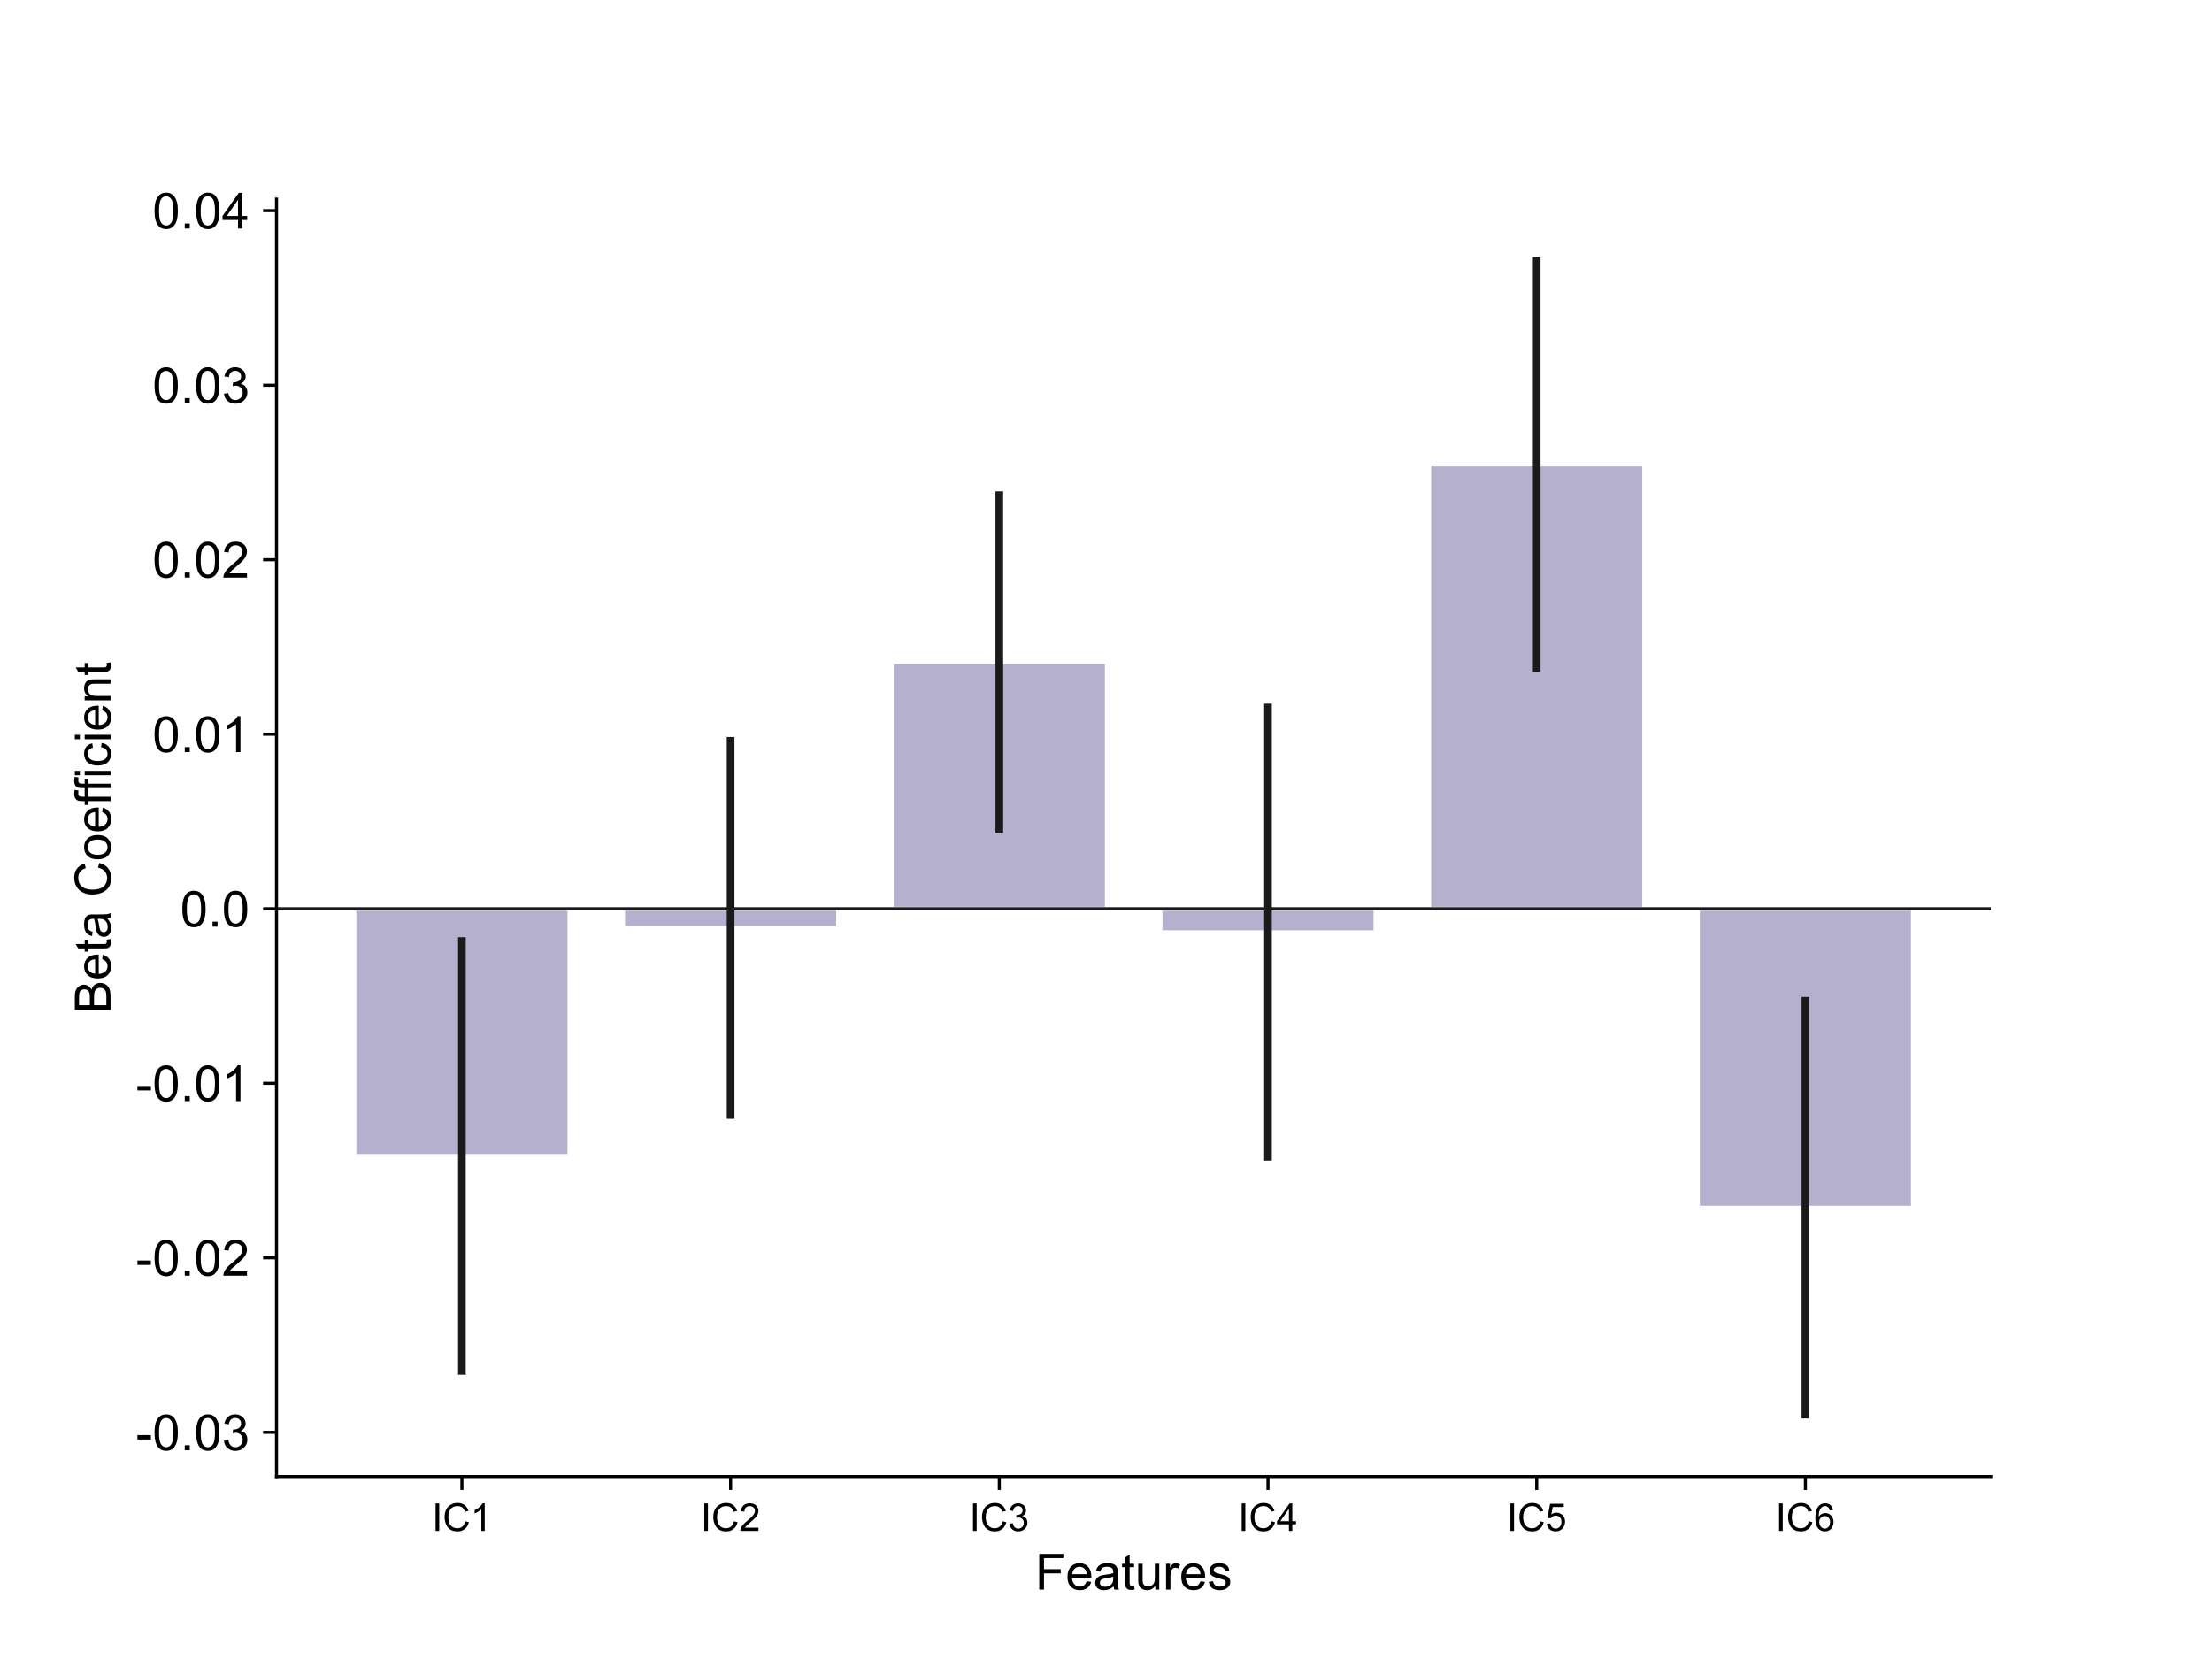
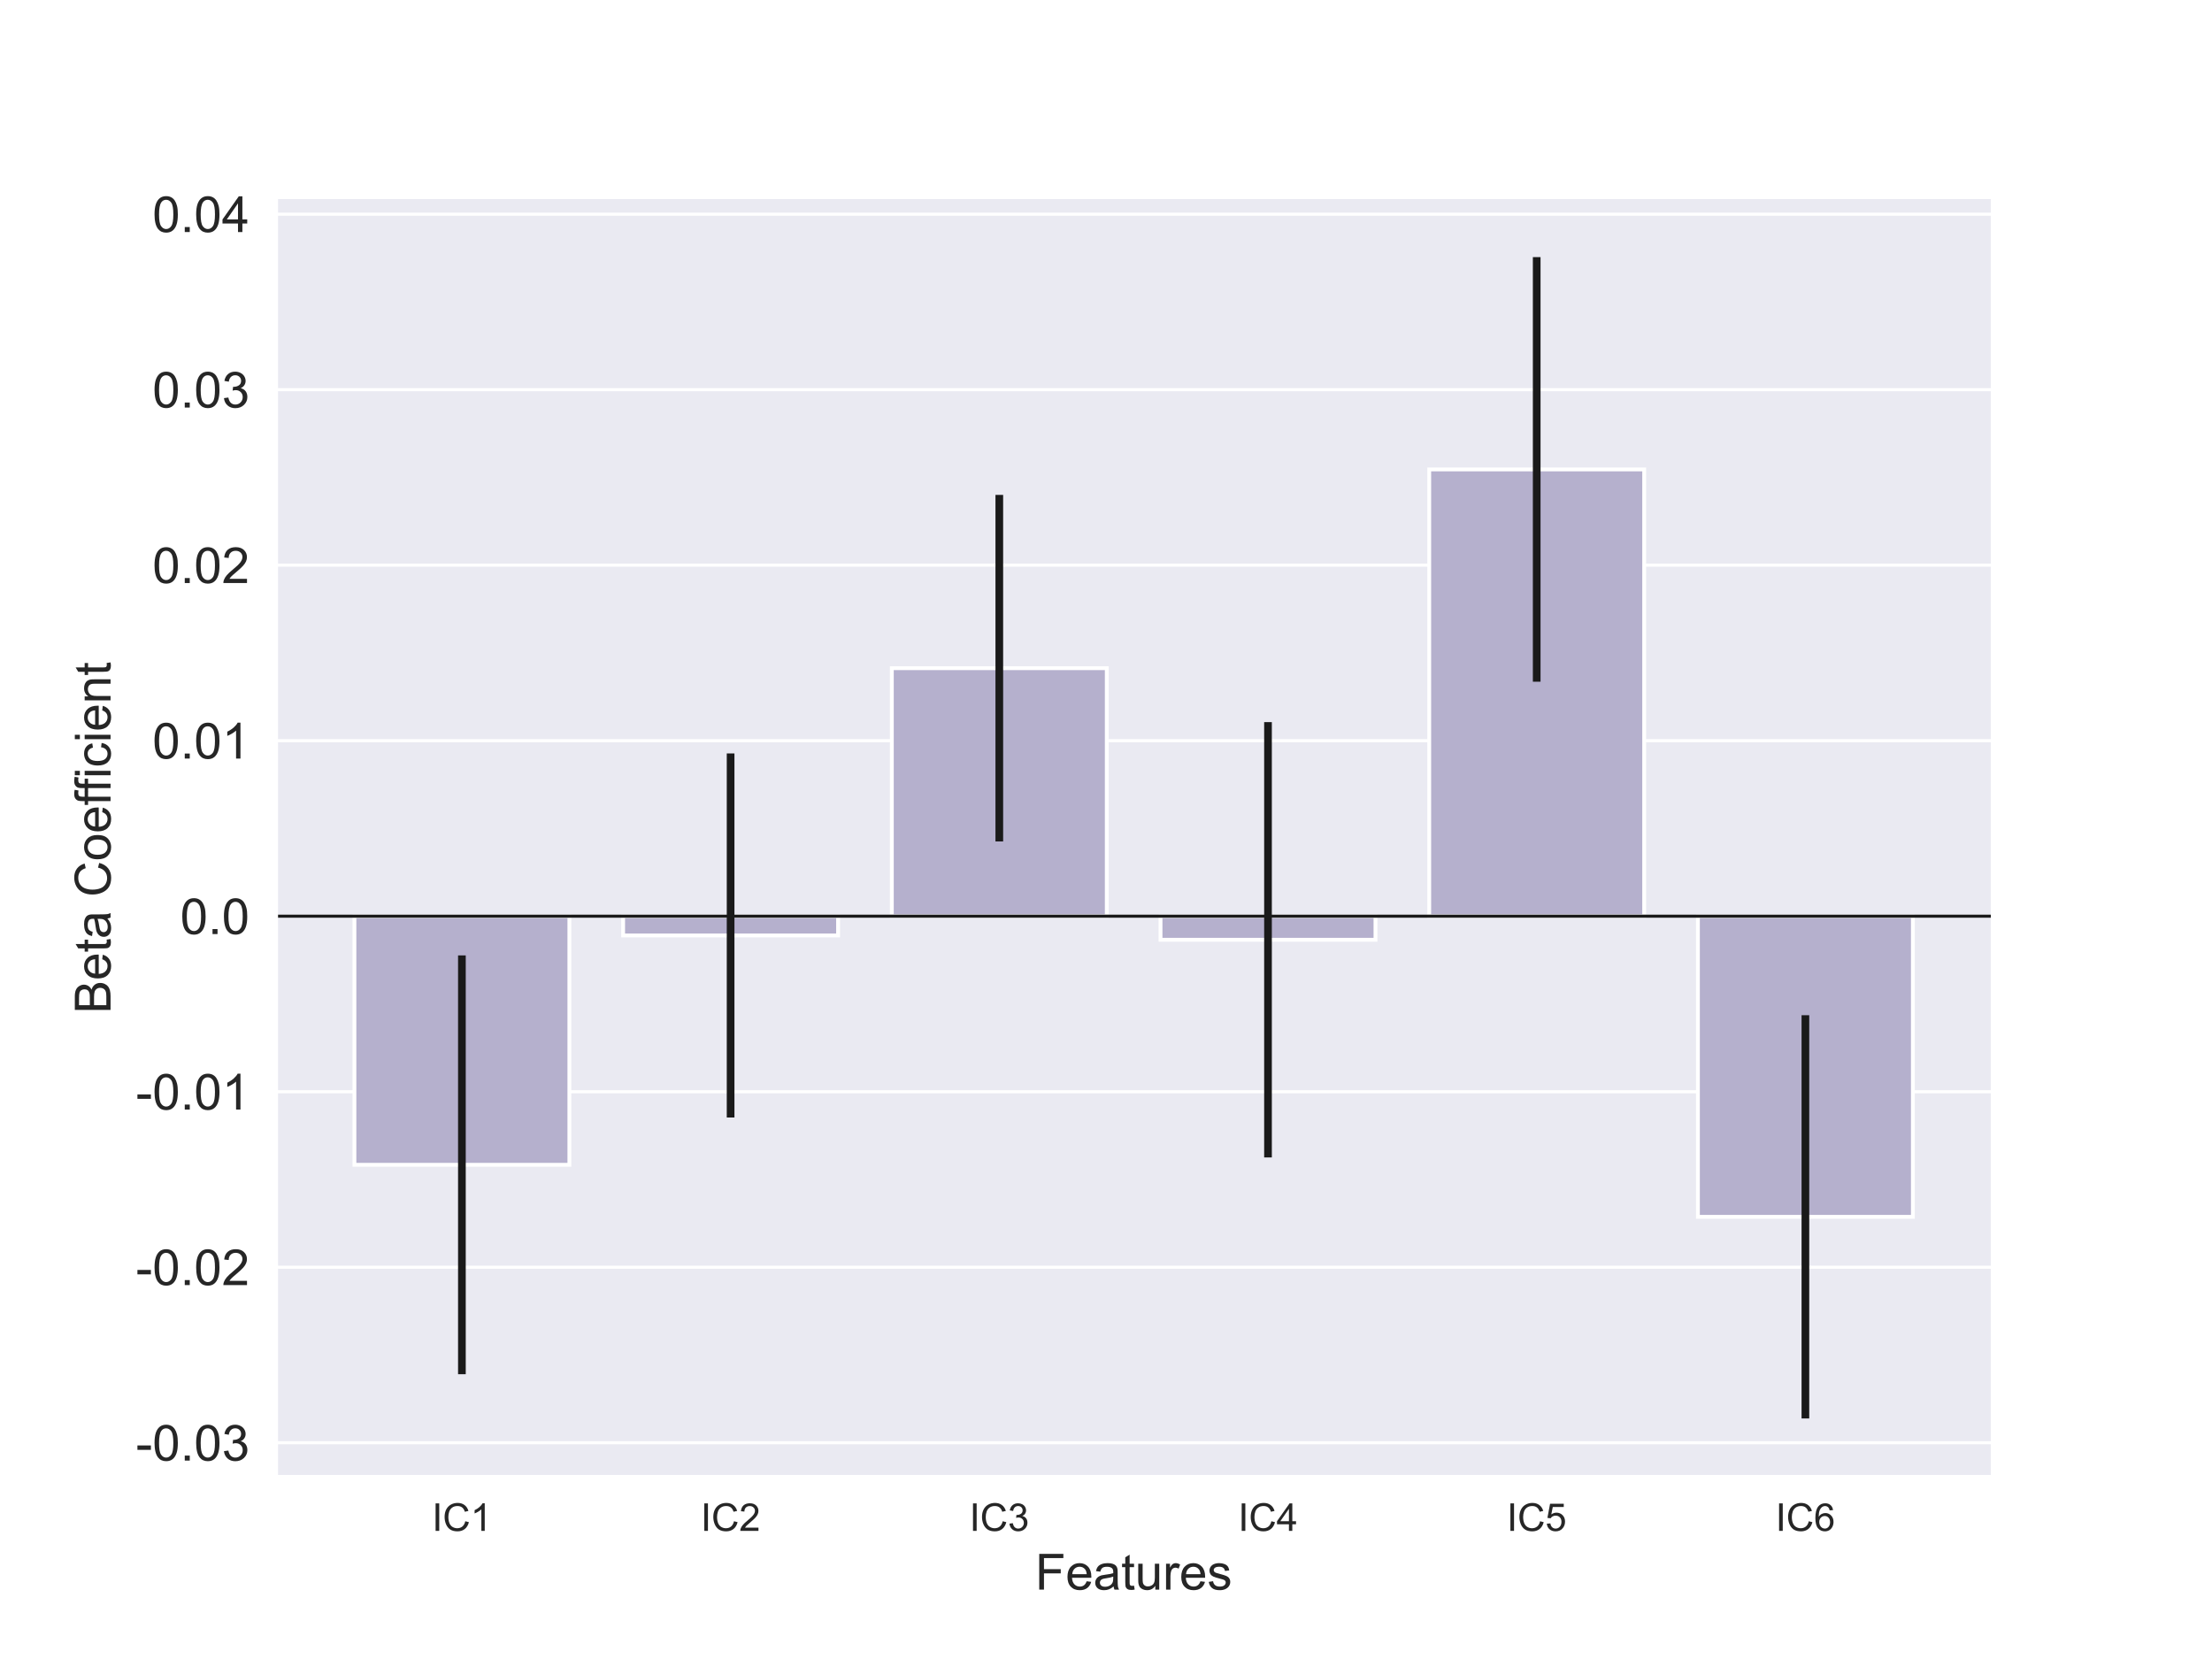
<svg xmlns="http://www.w3.org/2000/svg" xmlns:xlink="http://www.w3.org/1999/xlink" width="576pt" height="432pt" viewBox="0 0 576 432" version="1.1">
  <defs>
    <style type="text/css">*{stroke-linejoin: round; stroke-linecap: butt}</style>
  </defs>
  <g id="figure_1">
    <g id="patch_1">
      <path d="M 0 432  L 576 432  L 576 0  L 0 0  z " style="fill: #ffffff" />
    </g>
    <g id="axes_1">
      <g id="patch_2">
-         <path d="M 72 384.48  L 518.4 384.48  L 518.4 51.84  L 72 51.84  z " style="fill: #ffffff" />
-       </g>
-       <g id="patch_3">
-         <path d="M 92.291 236.639  L 148.266 236.639  L 148.266 301.014  L 92.291 301.014  z " clip-path="url(#pc40b50616a)" style="fill: #b5b0cd; stroke: #ffffff; stroke-linejoin: miter" />
-       </g>
-       <g id="patch_4">
-         <path d="M 162.26 236.639  L 218.234 236.639  L 218.234 241.627  L 162.26 241.627  z " clip-path="url(#pc40b50616a)" style="fill: #b5b0cd; stroke: #ffffff; stroke-linejoin: miter" />
-       </g>
-       <g id="patch_5">
-         <path d="M 232.228 236.639  L 288.203 236.639  L 288.203 172.418  L 232.228 172.418  z " clip-path="url(#pc40b50616a)" style="fill: #b5b0cd; stroke: #ffffff; stroke-linejoin: miter" />
-       </g>
-       <g id="patch_6">
-         <path d="M 302.197 236.639  L 358.172 236.639  L 358.172 242.743  L 302.197 242.743  z " clip-path="url(#pc40b50616a)" style="fill: #b5b0cd; stroke: #ffffff; stroke-linejoin: miter" />
-       </g>
-       <g id="patch_7">
-         <path d="M 372.166 236.639  L 428.14 236.639  L 428.14 120.949  L 372.166 120.949  z " clip-path="url(#pc40b50616a)" style="fill: #b5b0cd; stroke: #ffffff; stroke-linejoin: miter" />
-       </g>
-       <g id="patch_8">
-         <path d="M 442.134 236.639  L 498.109 236.639  L 498.109 314.486  L 442.134 314.486  z " clip-path="url(#pc40b50616a)" style="fill: #b5b0cd; stroke: #ffffff; stroke-linejoin: miter" />
+         <path d="M 72 384.48  L 518.4 384.48  L 518.4 51.84  L 72 51.84  z " style="fill: #eaeaf2" />
      </g>
      <g id="matplotlib.axis_1">
        <g id="xtick_1">
-           <g id="line2d_1">
-             <defs>
-               <path id="mc7e23ea3fb" d="M 0 0  L 0 3.5  " style="stroke: #000000; stroke-width: 0.8" />
-             </defs>
-             <g>
-               <use xlink:href="#mc7e23ea3fb" x="120.278" y="384.48" style="stroke: #000000; stroke-width: 0.8" />
-             </g>
-           </g>
          <g id="text_1">
-             <g transform="translate(112.4979 398.6378) scale(0.1 -0.1)">
+             <g style="fill: #262626" transform="translate(112.4979 398.6378) scale(0.1 -0.1)">
              <defs>
                <path id="ArialMT-49" d="M 597 0  L 597 4581  L 1203 4581  L 1203 0  L 597 0  z " transform="scale(0.015625)" />
                <path id="ArialMT-43" d="M 3763 1606  L 4369 1453  Q 4178 706 3683 314  Q 3188 -78 2472 -78  Q 1731 -78 1267 223  Q 803 525 561 1097  Q 319 1669 319 2325  Q 319 3041 592 3573  Q 866 4106 1370 4382  Q 1875 4659 2481 4659  Q 3169 4659 3637 4309  Q 4106 3959 4291 3325  L 3694 3184  Q 3534 3684 3231 3912  Q 2928 4141 2469 4141  Q 1941 4141 1586 3887  Q 1231 3634 1087 3207  Q 944 2781 944 2328  Q 944 1744 1114 1308  Q 1284 872 1643 656  Q 2003 441 2422 441  Q 2931 441 3284 734  Q 3638 1028 3763 1606  z " transform="scale(0.015625)" />
                <path id="ArialMT-31" d="M 2384 0  L 1822 0  L 1822 3584  Q 1619 3391 1289 3197  Q 959 3003 697 2906  L 697 3450  Q 1169 3672 1522 3987  Q 1875 4303 2022 4600  L 2384 4600  L 2384 0  z " transform="scale(0.015625)" />
              </defs>
              <use xlink:href="#ArialMT-49" />
              <use xlink:href="#ArialMT-43" x="27.783" />
              <use xlink:href="#ArialMT-31" x="100" />
            </g>
          </g>
        </g>
        <g id="xtick_2">
-           <g id="line2d_2">
-             <g>
-               <use xlink:href="#mc7e23ea3fb" x="190.247" y="384.48" style="stroke: #000000; stroke-width: 0.8" />
-             </g>
-           </g>
          <g id="text_2">
-             <g transform="translate(182.4666 398.6378) scale(0.1 -0.1)">
+             <g style="fill: #262626" transform="translate(182.4666 398.6378) scale(0.1 -0.1)">
              <defs>
                <path id="ArialMT-32" d="M 3222 541  L 3222 0  L 194 0  Q 188 203 259 391  Q 375 700 629 1000  Q 884 1300 1366 1694  Q 2113 2306 2375 2664  Q 2638 3022 2638 3341  Q 2638 3675 2398 3904  Q 2159 4134 1775 4134  Q 1369 4134 1125 3890  Q 881 3647 878 3216  L 300 3275  Q 359 3922 746 4261  Q 1134 4600 1788 4600  Q 2447 4600 2831 4234  Q 3216 3869 3216 3328  Q 3216 3053 3103 2787  Q 2991 2522 2730 2228  Q 2469 1934 1863 1422  Q 1356 997 1212 845  Q 1069 694 975 541  L 3222 541  z " transform="scale(0.015625)" />
              </defs>
              <use xlink:href="#ArialMT-49" />
              <use xlink:href="#ArialMT-43" x="27.783" />
              <use xlink:href="#ArialMT-32" x="100" />
            </g>
          </g>
        </g>
        <g id="xtick_3">
-           <g id="line2d_3">
-             <g>
-               <use xlink:href="#mc7e23ea3fb" x="260.216" y="384.48" style="stroke: #000000; stroke-width: 0.8" />
-             </g>
-           </g>
          <g id="text_3">
-             <g transform="translate(252.4352 398.6378) scale(0.1 -0.1)">
+             <g style="fill: #262626" transform="translate(252.4352 398.6378) scale(0.1 -0.1)">
              <defs>
                <path id="ArialMT-33" d="M 269 1209  L 831 1284  Q 928 806 1161 595  Q 1394 384 1728 384  Q 2125 384 2398 659  Q 2672 934 2672 1341  Q 2672 1728 2419 1979  Q 2166 2231 1775 2231  Q 1616 2231 1378 2169  L 1441 2663  Q 1497 2656 1531 2656  Q 1891 2656 2178 2843  Q 2466 3031 2466 3422  Q 2466 3731 2256 3934  Q 2047 4138 1716 4138  Q 1388 4138 1169 3931  Q 950 3725 888 3313  L 325 3413  Q 428 3978 793 4289  Q 1159 4600 1703 4600  Q 2078 4600 2393 4439  Q 2709 4278 2876 4000  Q 3044 3722 3044 3409  Q 3044 3113 2884 2869  Q 2725 2625 2413 2481  Q 2819 2388 3044 2092  Q 3269 1797 3269 1353  Q 3269 753 2831 336  Q 2394 -81 1725 -81  Q 1122 -81 723 278  Q 325 638 269 1209  z " transform="scale(0.015625)" />
              </defs>
              <use xlink:href="#ArialMT-49" />
              <use xlink:href="#ArialMT-43" x="27.783" />
              <use xlink:href="#ArialMT-33" x="100" />
            </g>
          </g>
        </g>
        <g id="xtick_4">
-           <g id="line2d_4">
-             <g>
-               <use xlink:href="#mc7e23ea3fb" x="330.184" y="384.48" style="stroke: #000000; stroke-width: 0.8" />
-             </g>
-           </g>
          <g id="text_4">
-             <g transform="translate(322.4039 398.6378) scale(0.1 -0.1)">
+             <g style="fill: #262626" transform="translate(322.4039 398.6378) scale(0.1 -0.1)">
              <defs>
                <path id="ArialMT-34" d="M 2069 0  L 2069 1097  L 81 1097  L 81 1613  L 2172 4581  L 2631 4581  L 2631 1613  L 3250 1613  L 3250 1097  L 2631 1097  L 2631 0  L 2069 0  z M 2069 1613  L 2069 3678  L 634 1613  L 2069 1613  z " transform="scale(0.015625)" />
              </defs>
              <use xlink:href="#ArialMT-49" />
              <use xlink:href="#ArialMT-43" x="27.783" />
              <use xlink:href="#ArialMT-34" x="100" />
            </g>
          </g>
        </g>
        <g id="xtick_5">
-           <g id="line2d_5">
-             <g>
-               <use xlink:href="#mc7e23ea3fb" x="400.153" y="384.48" style="stroke: #000000; stroke-width: 0.8" />
-             </g>
-           </g>
          <g id="text_5">
-             <g transform="translate(392.3725 398.6378) scale(0.1 -0.1)">
+             <g style="fill: #262626" transform="translate(392.3725 398.6378) scale(0.1 -0.1)">
              <defs>
                <path id="ArialMT-35" d="M 266 1200  L 856 1250  Q 922 819 1161 601  Q 1400 384 1738 384  Q 2144 384 2425 690  Q 2706 997 2706 1503  Q 2706 1984 2436 2262  Q 2166 2541 1728 2541  Q 1456 2541 1237 2417  Q 1019 2294 894 2097  L 366 2166  L 809 4519  L 3088 4519  L 3088 3981  L 1259 3981  L 1013 2750  Q 1425 3038 1878 3038  Q 2478 3038 2890 2622  Q 3303 2206 3303 1553  Q 3303 931 2941 478  Q 2500 -78 1738 -78  Q 1113 -78 717 272  Q 322 622 266 1200  z " transform="scale(0.015625)" />
              </defs>
              <use xlink:href="#ArialMT-49" />
              <use xlink:href="#ArialMT-43" x="27.783" />
              <use xlink:href="#ArialMT-35" x="100" />
            </g>
          </g>
        </g>
        <g id="xtick_6">
-           <g id="line2d_6">
-             <g>
-               <use xlink:href="#mc7e23ea3fb" x="470.122" y="384.48" style="stroke: #000000; stroke-width: 0.8" />
-             </g>
-           </g>
          <g id="text_6">
-             <g transform="translate(462.3412 398.6378) scale(0.1 -0.1)">
+             <g style="fill: #262626" transform="translate(462.3412 398.6378) scale(0.1 -0.1)">
              <defs>
                <path id="ArialMT-36" d="M 3184 3459  L 2625 3416  Q 2550 3747 2413 3897  Q 2184 4138 1850 4138  Q 1581 4138 1378 3988  Q 1113 3794 959 3422  Q 806 3050 800 2363  Q 1003 2672 1297 2822  Q 1591 2972 1913 2972  Q 2475 2972 2870 2558  Q 3266 2144 3266 1488  Q 3266 1056 3080 686  Q 2894 316 2569 119  Q 2244 -78 1831 -78  Q 1128 -78 684 439  Q 241 956 241 2144  Q 241 3472 731 4075  Q 1159 4600 1884 4600  Q 2425 4600 2770 4297  Q 3116 3994 3184 3459  z M 888 1484  Q 888 1194 1011 928  Q 1134 663 1356 523  Q 1578 384 1822 384  Q 2178 384 2434 671  Q 2691 959 2691 1453  Q 2691 1928 2437 2201  Q 2184 2475 1800 2475  Q 1419 2475 1153 2201  Q 888 1928 888 1484  z " transform="scale(0.015625)" />
              </defs>
              <use xlink:href="#ArialMT-49" />
              <use xlink:href="#ArialMT-43" x="27.783" />
              <use xlink:href="#ArialMT-36" x="100" />
            </g>
          </g>
        </g>
        <g id="text_7">
-           <g transform="translate(269.5514 413.9305) scale(0.13 -0.13)">
+           <g style="fill: #262626" transform="translate(269.5514 413.9305) scale(0.13 -0.13)">
            <defs>
              <path id="ArialMT-46" d="M 525 0  L 525 4581  L 3616 4581  L 3616 4041  L 1131 4041  L 1131 2622  L 3281 2622  L 3281 2081  L 1131 2081  L 1131 0  L 525 0  z " transform="scale(0.015625)" />
              <path id="ArialMT-65" d="M 2694 1069  L 3275 997  Q 3138 488 2766 206  Q 2394 -75 1816 -75  Q 1088 -75 661 373  Q 234 822 234 1631  Q 234 2469 665 2931  Q 1097 3394 1784 3394  Q 2450 3394 2872 2941  Q 3294 2488 3294 1666  Q 3294 1616 3291 1516  L 816 1516  Q 847 969 1125 678  Q 1403 388 1819 388  Q 2128 388 2347 550  Q 2566 713 2694 1069  z M 847 1978  L 2700 1978  Q 2663 2397 2488 2606  Q 2219 2931 1791 2931  Q 1403 2931 1139 2672  Q 875 2413 847 1978  z " transform="scale(0.015625)" />
              <path id="ArialMT-61" d="M 2588 409  Q 2275 144 1986 34  Q 1697 -75 1366 -75  Q 819 -75 525 192  Q 231 459 231 875  Q 231 1119 342 1320  Q 453 1522 633 1644  Q 813 1766 1038 1828  Q 1203 1872 1538 1913  Q 2219 1994 2541 2106  Q 2544 2222 2544 2253  Q 2544 2597 2384 2738  Q 2169 2928 1744 2928  Q 1347 2928 1158 2789  Q 969 2650 878 2297  L 328 2372  Q 403 2725 575 2942  Q 747 3159 1072 3276  Q 1397 3394 1825 3394  Q 2250 3394 2515 3294  Q 2781 3194 2906 3042  Q 3031 2891 3081 2659  Q 3109 2516 3109 2141  L 3109 1391  Q 3109 606 3145 398  Q 3181 191 3288 0  L 2700 0  Q 2613 175 2588 409  z M 2541 1666  Q 2234 1541 1622 1453  Q 1275 1403 1131 1340  Q 988 1278 909 1158  Q 831 1038 831 891  Q 831 666 1001 516  Q 1172 366 1500 366  Q 1825 366 2078 508  Q 2331 650 2450 897  Q 2541 1088 2541 1459  L 2541 1666  z " transform="scale(0.015625)" />
              <path id="ArialMT-74" d="M 1650 503  L 1731 6  Q 1494 -44 1306 -44  Q 1000 -44 831 53  Q 663 150 594 308  Q 525 466 525 972  L 525 2881  L 113 2881  L 113 3319  L 525 3319  L 525 4141  L 1084 4478  L 1084 3319  L 1650 3319  L 1650 2881  L 1084 2881  L 1084 941  Q 1084 700 1114 631  Q 1144 563 1211 522  Q 1278 481 1403 481  Q 1497 481 1650 503  z " transform="scale(0.015625)" />
              <path id="ArialMT-75" d="M 2597 0  L 2597 488  Q 2209 -75 1544 -75  Q 1250 -75 995 37  Q 741 150 617 320  Q 494 491 444 738  Q 409 903 409 1263  L 409 3319  L 972 3319  L 972 1478  Q 972 1038 1006 884  Q 1059 663 1231 536  Q 1403 409 1656 409  Q 1909 409 2131 539  Q 2353 669 2445 892  Q 2538 1116 2538 1541  L 2538 3319  L 3100 3319  L 3100 0  L 2597 0  z " transform="scale(0.015625)" />
              <path id="ArialMT-72" d="M 416 0  L 416 3319  L 922 3319  L 922 2816  Q 1116 3169 1280 3281  Q 1444 3394 1641 3394  Q 1925 3394 2219 3213  L 2025 2691  Q 1819 2813 1613 2813  Q 1428 2813 1281 2702  Q 1134 2591 1072 2394  Q 978 2094 978 1738  L 978 0  L 416 0  z " transform="scale(0.015625)" />
              <path id="ArialMT-73" d="M 197 991  L 753 1078  Q 800 744 1014 566  Q 1228 388 1613 388  Q 2000 388 2187 545  Q 2375 703 2375 916  Q 2375 1106 2209 1216  Q 2094 1291 1634 1406  Q 1016 1563 777 1677  Q 538 1791 414 1992  Q 291 2194 291 2438  Q 291 2659 392 2848  Q 494 3038 669 3163  Q 800 3259 1026 3326  Q 1253 3394 1513 3394  Q 1903 3394 2198 3281  Q 2494 3169 2634 2976  Q 2775 2784 2828 2463  L 2278 2388  Q 2241 2644 2061 2787  Q 1881 2931 1553 2931  Q 1166 2931 1000 2803  Q 834 2675 834 2503  Q 834 2394 903 2306  Q 972 2216 1119 2156  Q 1203 2125 1616 2013  Q 2213 1853 2448 1751  Q 2684 1650 2818 1456  Q 2953 1263 2953 975  Q 2953 694 2789 445  Q 2625 197 2315 61  Q 2006 -75 1616 -75  Q 969 -75 630 194  Q 291 463 197 991  z " transform="scale(0.015625)" />
            </defs>
            <use xlink:href="#ArialMT-46" />
            <use xlink:href="#ArialMT-65" x="61.084" />
            <use xlink:href="#ArialMT-61" x="116.699" />
            <use xlink:href="#ArialMT-74" x="172.314" />
            <use xlink:href="#ArialMT-75" x="200.098" />
            <use xlink:href="#ArialMT-72" x="255.713" />
            <use xlink:href="#ArialMT-65" x="289.014" />
            <use xlink:href="#ArialMT-73" x="344.629" />
          </g>
        </g>
      </g>
      <g id="matplotlib.axis_2">
        <g id="ytick_1">
-           <g id="line2d_7">
-             <defs>
-               <path id="m7c4b421c26" d="M 0 0  L -3.5 0  " style="stroke: #000000; stroke-width: 0.8" />
-             </defs>
-             <g>
-               <use xlink:href="#m7c4b421c26" x="72" y="372.979" style="stroke: #000000; stroke-width: 0.8" />
-             </g>
+           <g id="line2d_1">
+             <path d="M 72 375.68  L 518.4 375.68  " clip-path="url(#p471efda7b2)" style="fill: none; stroke: #ffffff; stroke-width: 0.8; stroke-linecap: round" />
          </g>
          <g id="text_8">
-             <g transform="translate(35.37219 377.6318) scale(0.13 -0.13)">
+             <g style="fill: #262626" transform="translate(35.37219 380.3327) scale(0.13 -0.13)">
              <defs>
                <path id="ArialMT-2d" d="M 203 1375  L 203 1941  L 1931 1941  L 1931 1375  L 203 1375  z " transform="scale(0.015625)" />
                <path id="ArialMT-30" d="M 266 2259  Q 266 3072 433 3567  Q 600 4063 929 4331  Q 1259 4600 1759 4600  Q 2128 4600 2406 4451  Q 2684 4303 2865 4023  Q 3047 3744 3150 3342  Q 3253 2941 3253 2259  Q 3253 1453 3087 958  Q 2922 463 2592 192  Q 2263 -78 1759 -78  Q 1097 -78 719 397  Q 266 969 266 2259  z M 844 2259  Q 844 1131 1108 757  Q 1372 384 1759 384  Q 2147 384 2411 759  Q 2675 1134 2675 2259  Q 2675 3391 2411 3762  Q 2147 4134 1753 4134  Q 1366 4134 1134 3806  Q 844 3388 844 2259  z " transform="scale(0.015625)" />
                <path id="ArialMT-2e" d="M 581 0  L 581 641  L 1222 641  L 1222 0  L 581 0  z " transform="scale(0.015625)" />
              </defs>
              <use xlink:href="#ArialMT-2d" />
              <use xlink:href="#ArialMT-30" x="33.301" />
              <use xlink:href="#ArialMT-2e" x="88.916" />
              <use xlink:href="#ArialMT-30" x="116.699" />
              <use xlink:href="#ArialMT-33" x="172.314" />
            </g>
          </g>
        </g>
        <g id="ytick_2">
-           <g id="line2d_8">
-             <g>
-               <use xlink:href="#m7c4b421c26" x="72" y="327.532" style="stroke: #000000; stroke-width: 0.8" />
-             </g>
+           <g id="line2d_2">
+             <path d="M 72 329.978  L 518.4 329.978  " clip-path="url(#p471efda7b2)" style="fill: none; stroke: #ffffff; stroke-width: 0.8; stroke-linecap: round" />
          </g>
          <g id="text_9">
-             <g transform="translate(35.37219 332.185) scale(0.13 -0.13)">
+             <g style="fill: #262626" transform="translate(35.37219 334.6309) scale(0.13 -0.13)">
              <use xlink:href="#ArialMT-2d" />
              <use xlink:href="#ArialMT-30" x="33.301" />
              <use xlink:href="#ArialMT-2e" x="88.916" />
              <use xlink:href="#ArialMT-30" x="116.699" />
              <use xlink:href="#ArialMT-32" x="172.314" />
            </g>
          </g>
        </g>
        <g id="ytick_3">
-           <g id="line2d_9">
-             <g>
-               <use xlink:href="#m7c4b421c26" x="72" y="282.086" style="stroke: #000000; stroke-width: 0.8" />
-             </g>
+           <g id="line2d_3">
+             <path d="M 72 284.277  L 518.4 284.277  " clip-path="url(#p471efda7b2)" style="fill: none; stroke: #ffffff; stroke-width: 0.8; stroke-linecap: round" />
          </g>
          <g id="text_10">
-             <g transform="translate(35.37219 286.7382) scale(0.13 -0.13)">
+             <g style="fill: #262626" transform="translate(35.37219 288.9292) scale(0.13 -0.13)">
              <use xlink:href="#ArialMT-2d" />
              <use xlink:href="#ArialMT-30" x="33.301" />
              <use xlink:href="#ArialMT-2e" x="88.916" />
              <use xlink:href="#ArialMT-30" x="116.699" />
              <use xlink:href="#ArialMT-31" x="172.314" />
            </g>
          </g>
        </g>
        <g id="ytick_4">
-           <g id="line2d_10">
-             <g>
-               <use xlink:href="#m7c4b421c26" x="72" y="236.639" style="stroke: #000000; stroke-width: 0.8" />
-             </g>
+           <g id="line2d_4">
+             <path d="M 72 238.575  L 518.4 238.575  " clip-path="url(#p471efda7b2)" style="fill: none; stroke: #ffffff; stroke-width: 0.8; stroke-linecap: round" />
          </g>
          <g id="text_11">
-             <g transform="translate(46.93 241.2914) scale(0.13 -0.13)">
+             <g style="fill: #262626" transform="translate(46.93 243.2275) scale(0.13 -0.13)">
              <use xlink:href="#ArialMT-30" />
              <use xlink:href="#ArialMT-2e" x="55.615" />
              <use xlink:href="#ArialMT-30" x="83.398" />
            </g>
          </g>
        </g>
        <g id="ytick_5">
-           <g id="line2d_11">
-             <g>
-               <use xlink:href="#m7c4b421c26" x="72" y="191.192" style="stroke: #000000; stroke-width: 0.8" />
-             </g>
+           <g id="line2d_5">
+             <path d="M 72 192.873  L 518.4 192.873  " clip-path="url(#p471efda7b2)" style="fill: none; stroke: #ffffff; stroke-width: 0.8; stroke-linecap: round" />
          </g>
          <g id="text_12">
-             <g transform="translate(39.70078 195.8445) scale(0.13 -0.13)">
+             <g style="fill: #262626" transform="translate(39.70078 197.5257) scale(0.13 -0.13)">
              <use xlink:href="#ArialMT-30" />
              <use xlink:href="#ArialMT-2e" x="55.615" />
              <use xlink:href="#ArialMT-30" x="83.398" />
              <use xlink:href="#ArialMT-31" x="139.014" />
            </g>
          </g>
        </g>
        <g id="ytick_6">
-           <g id="line2d_12">
-             <g>
-               <use xlink:href="#m7c4b421c26" x="72" y="145.745" style="stroke: #000000; stroke-width: 0.8" />
-             </g>
+           <g id="line2d_6">
+             <path d="M 72 147.171  L 518.4 147.171  " clip-path="url(#p471efda7b2)" style="fill: none; stroke: #ffffff; stroke-width: 0.8; stroke-linecap: round" />
          </g>
          <g id="text_13">
-             <g transform="translate(39.70078 150.3977) scale(0.13 -0.13)">
+             <g style="fill: #262626" transform="translate(39.70078 151.824) scale(0.13 -0.13)">
              <use xlink:href="#ArialMT-30" />
              <use xlink:href="#ArialMT-2e" x="55.615" />
              <use xlink:href="#ArialMT-30" x="83.398" />
              <use xlink:href="#ArialMT-32" x="139.014" />
            </g>
          </g>
        </g>
        <g id="ytick_7">
-           <g id="line2d_13">
-             <g>
-               <use xlink:href="#m7c4b421c26" x="72" y="100.298" style="stroke: #000000; stroke-width: 0.8" />
-             </g>
+           <g id="line2d_7">
+             <path d="M 72 101.47  L 518.4 101.47  " clip-path="url(#p471efda7b2)" style="fill: none; stroke: #ffffff; stroke-width: 0.8; stroke-linecap: round" />
          </g>
          <g id="text_14">
-             <g transform="translate(39.70078 104.9509) scale(0.13 -0.13)">
+             <g style="fill: #262626" transform="translate(39.70078 106.1222) scale(0.13 -0.13)">
              <use xlink:href="#ArialMT-30" />
              <use xlink:href="#ArialMT-2e" x="55.615" />
              <use xlink:href="#ArialMT-30" x="83.398" />
              <use xlink:href="#ArialMT-33" x="139.014" />
            </g>
          </g>
        </g>
        <g id="ytick_8">
-           <g id="line2d_14">
-             <g>
-               <use xlink:href="#m7c4b421c26" x="72" y="54.852" style="stroke: #000000; stroke-width: 0.8" />
-             </g>
+           <g id="line2d_8">
+             <path d="M 72 55.768  L 518.4 55.768  " clip-path="url(#p471efda7b2)" style="fill: none; stroke: #ffffff; stroke-width: 0.8; stroke-linecap: round" />
          </g>
          <g id="text_15">
-             <g transform="translate(39.70078 59.5041) scale(0.13 -0.13)">
+             <g style="fill: #262626" transform="translate(39.70078 60.4205) scale(0.13 -0.13)">
              <use xlink:href="#ArialMT-30" />
              <use xlink:href="#ArialMT-2e" x="55.615" />
              <use xlink:href="#ArialMT-30" x="83.398" />
              <use xlink:href="#ArialMT-34" x="139.014" />
            </g>
          </g>
        </g>
        <g id="text_16">
-           <g transform="translate(28.78844 263.9312) rotate(-90) scale(0.13 -0.13)">
+           <g style="fill: #262626" transform="translate(28.78844 263.9312) rotate(-90) scale(0.13 -0.13)">
            <defs>
              <path id="ArialMT-42" d="M 469 0  L 469 4581  L 2188 4581  Q 2713 4581 3030 4442  Q 3347 4303 3526 4014  Q 3706 3725 3706 3409  Q 3706 3116 3547 2856  Q 3388 2597 3066 2438  Q 3481 2316 3704 2022  Q 3928 1728 3928 1328  Q 3928 1006 3792 729  Q 3656 453 3456 303  Q 3256 153 2954 76  Q 2653 0 2216 0  L 469 0  z M 1075 2656  L 2066 2656  Q 2469 2656 2644 2709  Q 2875 2778 2992 2937  Q 3109 3097 3109 3338  Q 3109 3566 3000 3739  Q 2891 3913 2687 3977  Q 2484 4041 1991 4041  L 1075 4041  L 1075 2656  z M 1075 541  L 2216 541  Q 2509 541 2628 563  Q 2838 600 2978 687  Q 3119 775 3209 942  Q 3300 1109 3300 1328  Q 3300 1584 3169 1773  Q 3038 1963 2805 2039  Q 2572 2116 2134 2116  L 1075 2116  L 1075 541  z " transform="scale(0.015625)" />
              <path id="ArialMT-20" transform="scale(0.015625)" />
              <path id="ArialMT-6f" d="M 213 1659  Q 213 2581 725 3025  Q 1153 3394 1769 3394  Q 2453 3394 2887 2945  Q 3322 2497 3322 1706  Q 3322 1066 3130 698  Q 2938 331 2570 128  Q 2203 -75 1769 -75  Q 1072 -75 642 372  Q 213 819 213 1659  z M 791 1659  Q 791 1022 1069 705  Q 1347 388 1769 388  Q 2188 388 2466 706  Q 2744 1025 2744 1678  Q 2744 2294 2464 2611  Q 2184 2928 1769 2928  Q 1347 2928 1069 2612  Q 791 2297 791 1659  z " transform="scale(0.015625)" />
              <path id="ArialMT-66" d="M 556 0  L 556 2881  L 59 2881  L 59 3319  L 556 3319  L 556 3672  Q 556 4006 616 4169  Q 697 4388 901 4523  Q 1106 4659 1475 4659  Q 1713 4659 2000 4603  L 1916 4113  Q 1741 4144 1584 4144  Q 1328 4144 1222 4034  Q 1116 3925 1116 3625  L 1116 3319  L 1763 3319  L 1763 2881  L 1116 2881  L 1116 0  L 556 0  z " transform="scale(0.015625)" />
              <path id="ArialMT-69" d="M 425 3934  L 425 4581  L 988 4581  L 988 3934  L 425 3934  z M 425 0  L 425 3319  L 988 3319  L 988 0  L 425 0  z " transform="scale(0.015625)" />
              <path id="ArialMT-63" d="M 2588 1216  L 3141 1144  Q 3050 572 2676 248  Q 2303 -75 1759 -75  Q 1078 -75 664 370  Q 250 816 250 1647  Q 250 2184 428 2587  Q 606 2991 970 3192  Q 1334 3394 1763 3394  Q 2303 3394 2647 3120  Q 2991 2847 3088 2344  L 2541 2259  Q 2463 2594 2264 2762  Q 2066 2931 1784 2931  Q 1359 2931 1093 2626  Q 828 2322 828 1663  Q 828 994 1084 691  Q 1341 388 1753 388  Q 2084 388 2306 591  Q 2528 794 2588 1216  z " transform="scale(0.015625)" />
              <path id="ArialMT-6e" d="M 422 0  L 422 3319  L 928 3319  L 928 2847  Q 1294 3394 1984 3394  Q 2284 3394 2536 3286  Q 2788 3178 2913 3003  Q 3038 2828 3088 2588  Q 3119 2431 3119 2041  L 3119 0  L 2556 0  L 2556 2019  Q 2556 2363 2490 2533  Q 2425 2703 2258 2804  Q 2091 2906 1866 2906  Q 1506 2906 1245 2678  Q 984 2450 984 1813  L 984 0  L 422 0  z " transform="scale(0.015625)" />
            </defs>
            <use xlink:href="#ArialMT-42" />
            <use xlink:href="#ArialMT-65" x="66.699" />
            <use xlink:href="#ArialMT-74" x="122.314" />
            <use xlink:href="#ArialMT-61" x="150.098" />
            <use xlink:href="#ArialMT-20" x="205.713" />
            <use xlink:href="#ArialMT-43" x="233.496" />
            <use xlink:href="#ArialMT-6f" x="305.713" />
            <use xlink:href="#ArialMT-65" x="361.328" />
            <use xlink:href="#ArialMT-66" x="416.943" />
            <use xlink:href="#ArialMT-66" x="442.977" />
            <use xlink:href="#ArialMT-69" x="470.76" />
            <use xlink:href="#ArialMT-63" x="492.977" />
            <use xlink:href="#ArialMT-69" x="542.977" />
            <use xlink:href="#ArialMT-65" x="565.193" />
            <use xlink:href="#ArialMT-6e" x="620.809" />
            <use xlink:href="#ArialMT-74" x="676.424" />
          </g>
        </g>
      </g>
+       <g id="patch_3">
+         <path d="M 92.291 238.575  L 148.266 238.575  L 148.266 303.311  L 92.291 303.311  z " clip-path="url(#p471efda7b2)" style="fill: #b5b0cd; stroke: #ffffff; stroke-linejoin: miter" />
+       </g>
+       <g id="patch_4">
+         <path d="M 162.26 238.575  L 218.234 238.575  L 218.234 243.591  L 162.26 243.591  z " clip-path="url(#p471efda7b2)" style="fill: #b5b0cd; stroke: #ffffff; stroke-linejoin: miter" />
+       </g>
+       <g id="patch_5">
+         <path d="M 232.228 238.575  L 288.203 238.575  L 288.203 173.993  L 232.228 173.993  z " clip-path="url(#p471efda7b2)" style="fill: #b5b0cd; stroke: #ffffff; stroke-linejoin: miter" />
+       </g>
+       <g id="patch_6">
+         <path d="M 302.197 238.575  L 358.172 238.575  L 358.172 244.713  L 302.197 244.713  z " clip-path="url(#p471efda7b2)" style="fill: #b5b0cd; stroke: #ffffff; stroke-linejoin: miter" />
+       </g>
+       <g id="patch_7">
+         <path d="M 372.166 238.575  L 428.14 238.575  L 428.14 122.236  L 372.166 122.236  z " clip-path="url(#p471efda7b2)" style="fill: #b5b0cd; stroke: #ffffff; stroke-linejoin: miter" />
+       </g>
+       <g id="patch_8">
+         <path d="M 442.134 238.575  L 498.109 238.575  L 498.109 316.859  L 442.134 316.859  z " clip-path="url(#p471efda7b2)" style="fill: #b5b0cd; stroke: #ffffff; stroke-linejoin: miter" />
+       </g>
+       <g id="line2d_9">
+         <path clip-path="url(#p471efda7b2)" style="fill: none; stroke: #424242; stroke-width: 2.7; stroke-linecap: round" />
+       </g>
+       <g id="line2d_10">
+         <path clip-path="url(#p471efda7b2)" style="fill: none; stroke: #424242; stroke-width: 2.7; stroke-linecap: round" />
+       </g>
+       <g id="line2d_11">
+         <path clip-path="url(#p471efda7b2)" style="fill: none; stroke: #424242; stroke-width: 2.7; stroke-linecap: round" />
+       </g>
+       <g id="line2d_12">
+         <path clip-path="url(#p471efda7b2)" style="fill: none; stroke: #424242; stroke-width: 2.7; stroke-linecap: round" />
+       </g>
+       <g id="line2d_13">
+         <path clip-path="url(#p471efda7b2)" style="fill: none; stroke: #424242; stroke-width: 2.7; stroke-linecap: round" />
+       </g>
+       <g id="line2d_14">
+         <path clip-path="url(#p471efda7b2)" style="fill: none; stroke: #424242; stroke-width: 2.7; stroke-linecap: round" />
+       </g>
+       <g id="LineCollection_1">
+         <path d="M 120.278 357.835  L 120.278 248.788  " clip-path="url(#p471efda7b2)" style="fill: none; stroke: #1a1a1a; stroke-width: 2" />
+         <path d="M 190.247 290.993  L 190.247 196.19  " clip-path="url(#p471efda7b2)" style="fill: none; stroke: #1a1a1a; stroke-width: 2" />
+         <path d="M 260.216 219.114  L 260.216 128.873  " clip-path="url(#p471efda7b2)" style="fill: none; stroke: #1a1a1a; stroke-width: 2" />
+         <path d="M 330.184 301.396  L 330.184 188.031  " clip-path="url(#p471efda7b2)" style="fill: none; stroke: #1a1a1a; stroke-width: 2" />
+         <path d="M 400.153 177.512  L 400.153 66.96  " clip-path="url(#p471efda7b2)" style="fill: none; stroke: #1a1a1a; stroke-width: 2" />
+         <path d="M 470.122 369.36  L 470.122 264.358  " clip-path="url(#p471efda7b2)" style="fill: none; stroke: #1a1a1a; stroke-width: 2" />
+       </g>
      <g id="line2d_15">
-         <path clip-path="url(#pc40b50616a)" style="fill: none; stroke: #424242; stroke-width: 2.7; stroke-linecap: round" />
-       </g>
-       <g id="line2d_16">
-         <path clip-path="url(#pc40b50616a)" style="fill: none; stroke: #424242; stroke-width: 2.7; stroke-linecap: round" />
-       </g>
-       <g id="line2d_17">
-         <path clip-path="url(#pc40b50616a)" style="fill: none; stroke: #424242; stroke-width: 2.7; stroke-linecap: round" />
-       </g>
-       <g id="line2d_18">
-         <path clip-path="url(#pc40b50616a)" style="fill: none; stroke: #424242; stroke-width: 2.7; stroke-linecap: round" />
-       </g>
-       <g id="line2d_19">
-         <path clip-path="url(#pc40b50616a)" style="fill: none; stroke: #424242; stroke-width: 2.7; stroke-linecap: round" />
-       </g>
-       <g id="line2d_20">
-         <path clip-path="url(#pc40b50616a)" style="fill: none; stroke: #424242; stroke-width: 2.7; stroke-linecap: round" />
-       </g>
-       <g id="LineCollection_1">
-         <path d="M 120.278 357.972  L 120.278 244.055  " clip-path="url(#pc40b50616a)" style="fill: none; stroke: #1a1a1a; stroke-width: 2" />
-         <path d="M 190.247 291.349  L 190.247 191.905  " clip-path="url(#pc40b50616a)" style="fill: none; stroke: #1a1a1a; stroke-width: 2" />
-         <path d="M 260.216 216.896  L 260.216 127.939  " clip-path="url(#pc40b50616a)" style="fill: none; stroke: #1a1a1a; stroke-width: 2" />
-         <path d="M 330.184 302.235  L 330.184 183.251  " clip-path="url(#pc40b50616a)" style="fill: none; stroke: #1a1a1a; stroke-width: 2" />
-         <path d="M 400.153 174.938  L 400.153 66.96  " clip-path="url(#pc40b50616a)" style="fill: none; stroke: #1a1a1a; stroke-width: 2" />
-         <path d="M 470.122 369.36  L 470.122 259.612  " clip-path="url(#pc40b50616a)" style="fill: none; stroke: #1a1a1a; stroke-width: 2" />
-       </g>
-       <g id="line2d_21">
-         <path d="M 72 236.639  L 518.4 236.639  " clip-path="url(#pc40b50616a)" style="fill: none; stroke: #1a1a1a; stroke-width: 0.8; stroke-linecap: round" />
-       </g>
-       <g id="line2d_22" />
+         <path d="M 72 238.575  L 518.4 238.575  " clip-path="url(#p471efda7b2)" style="fill: none; stroke: #1a1a1a; stroke-width: 0.8; stroke-linecap: round" />
+       </g>
+       <g id="line2d_16" />
      <g id="patch_9">
-         <path d="M 72 384.48  L 72 51.84  " style="fill: none; stroke: #000000; stroke-width: 0.8; stroke-linejoin: miter; stroke-linecap: square" />
+         <path d="M 72 384.48  L 72 51.84  " style="fill: none; stroke: #ffffff; stroke-width: 0.8; stroke-linejoin: miter; stroke-linecap: square" />
      </g>
      <g id="patch_10">
-         <path d="M 72 384.48  L 518.4 384.48  " style="fill: none; stroke: #000000; stroke-width: 0.8; stroke-linejoin: miter; stroke-linecap: square" />
+         <path d="M 72 384.48  L 518.4 384.48  " style="fill: none; stroke: #ffffff; stroke-width: 0.8; stroke-linejoin: miter; stroke-linecap: square" />
      </g>
    </g>
  </g>
  <defs>
-     <clipPath id="pc40b50616a">
+     <clipPath id="p471efda7b2">
      <rect x="72" y="51.84" width="446.4" height="332.64" />
    </clipPath>
  </defs>
</svg>
